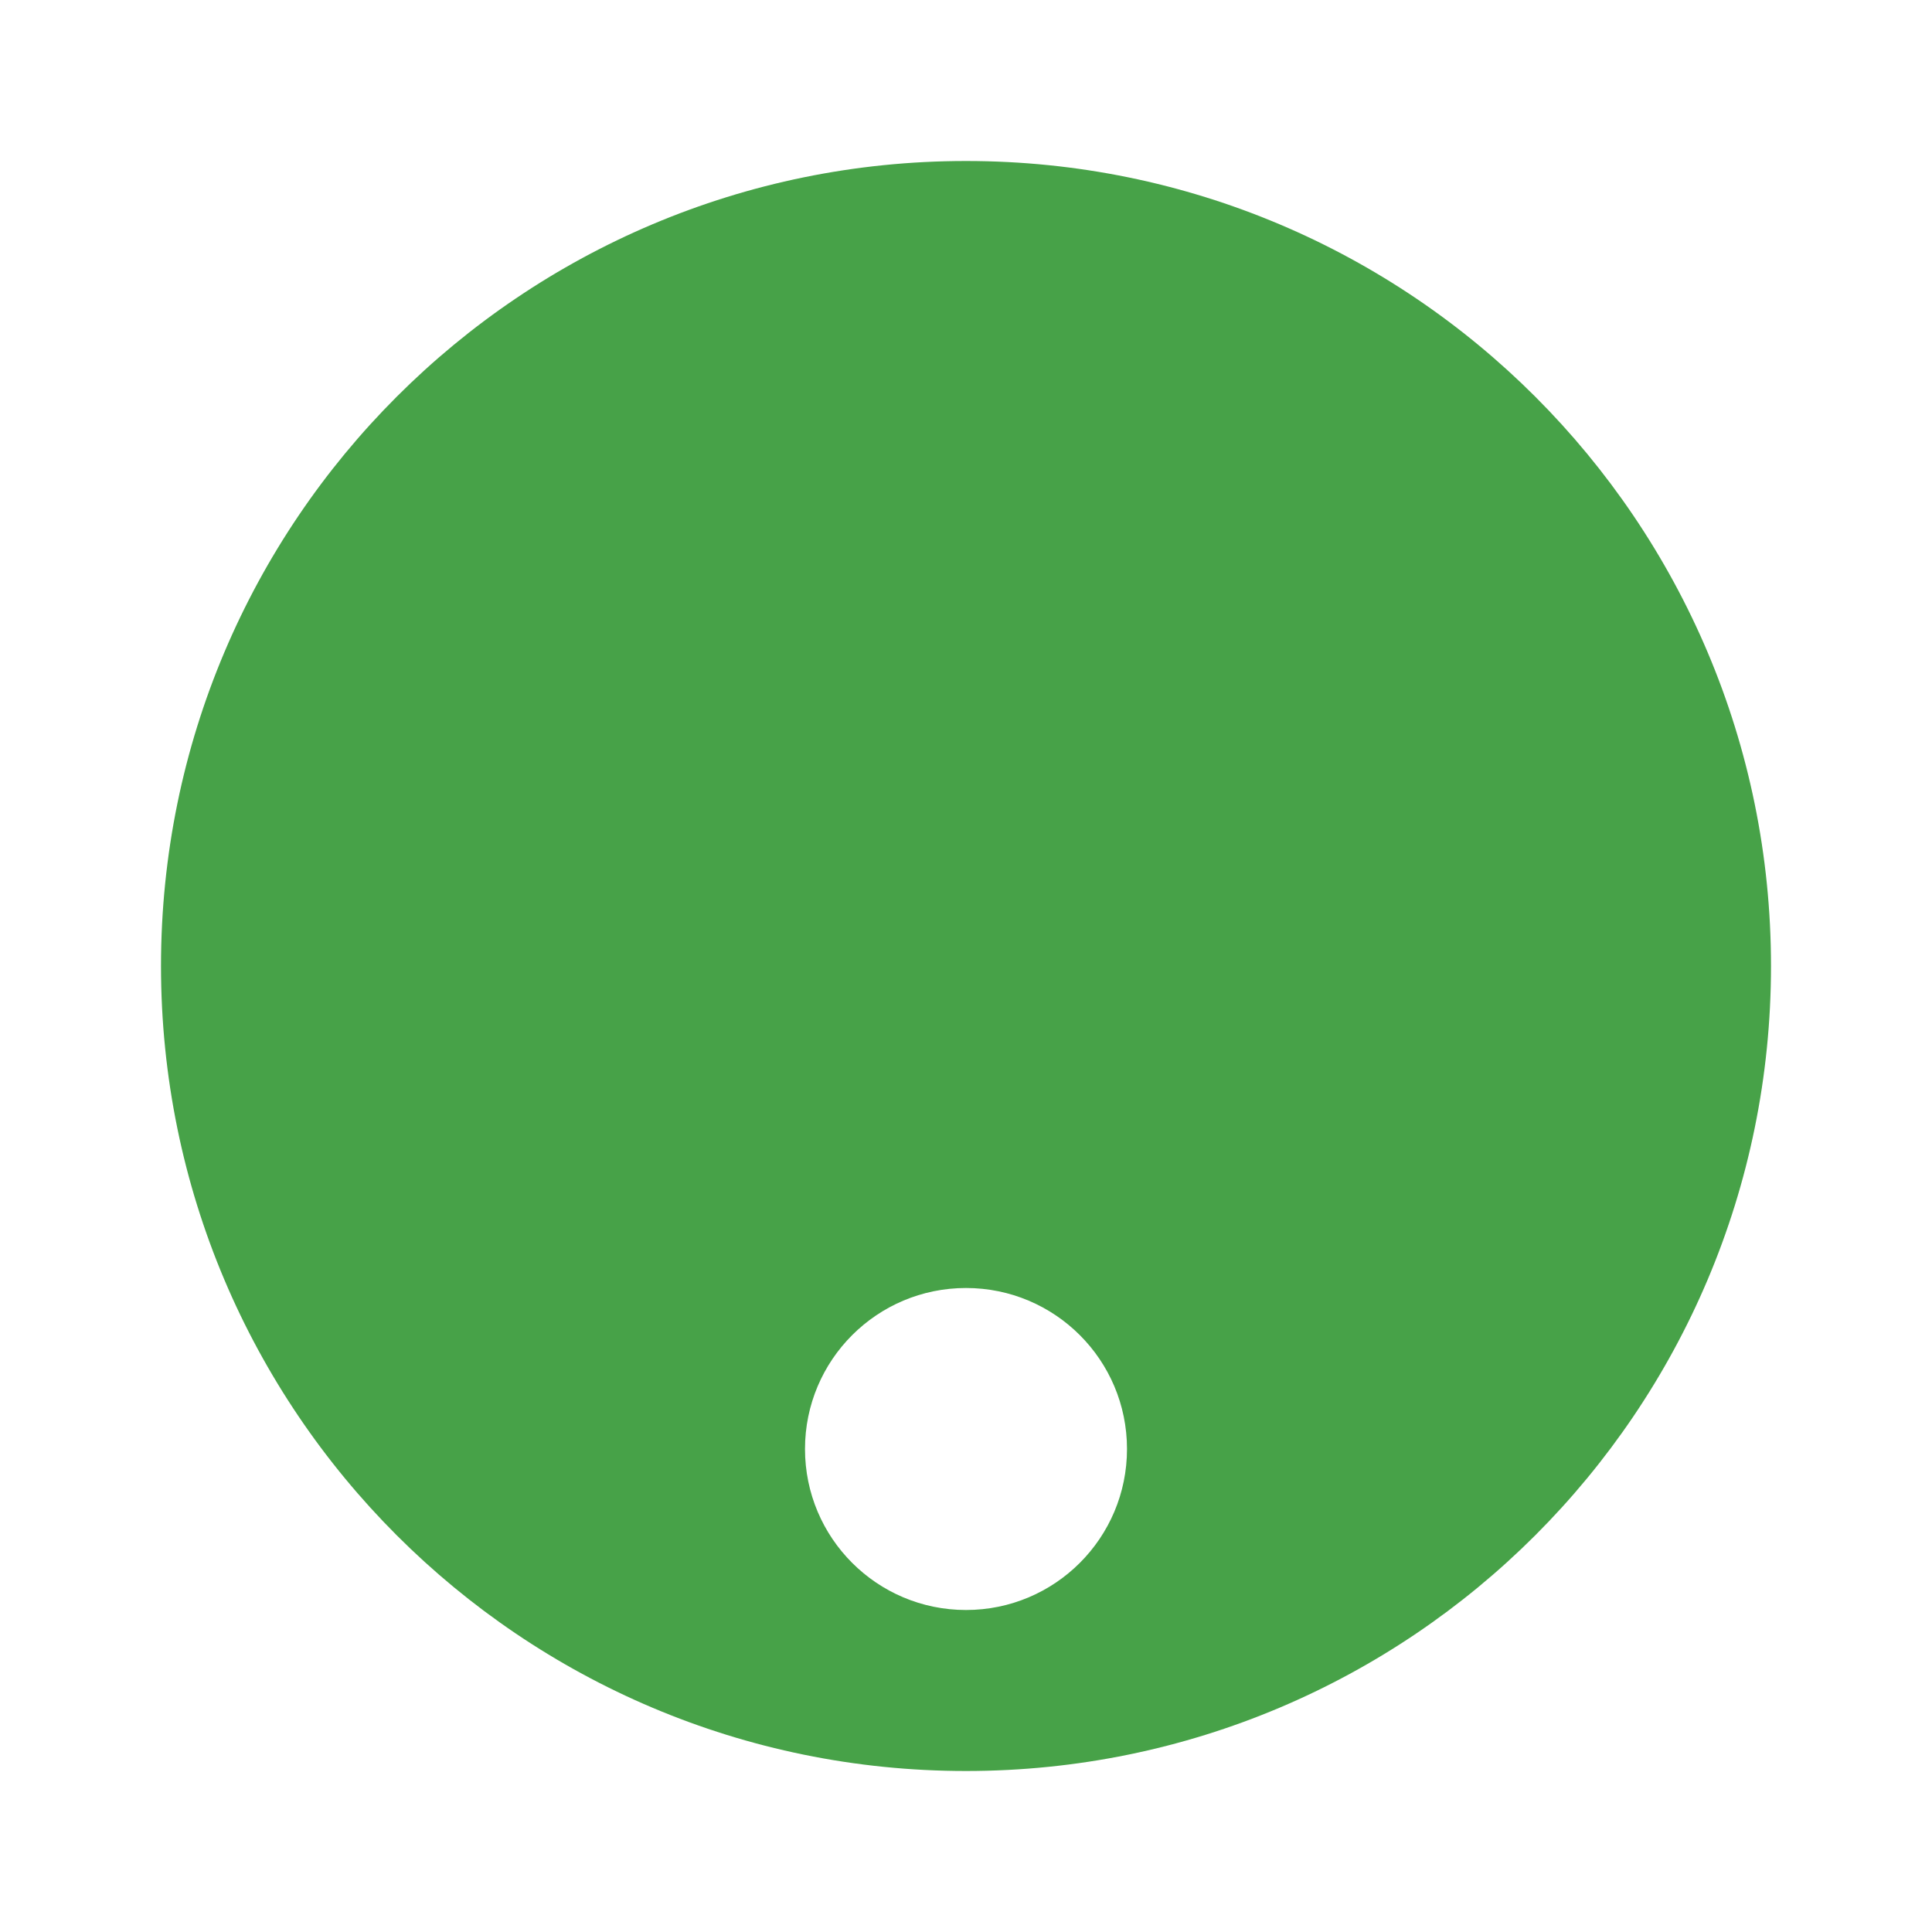
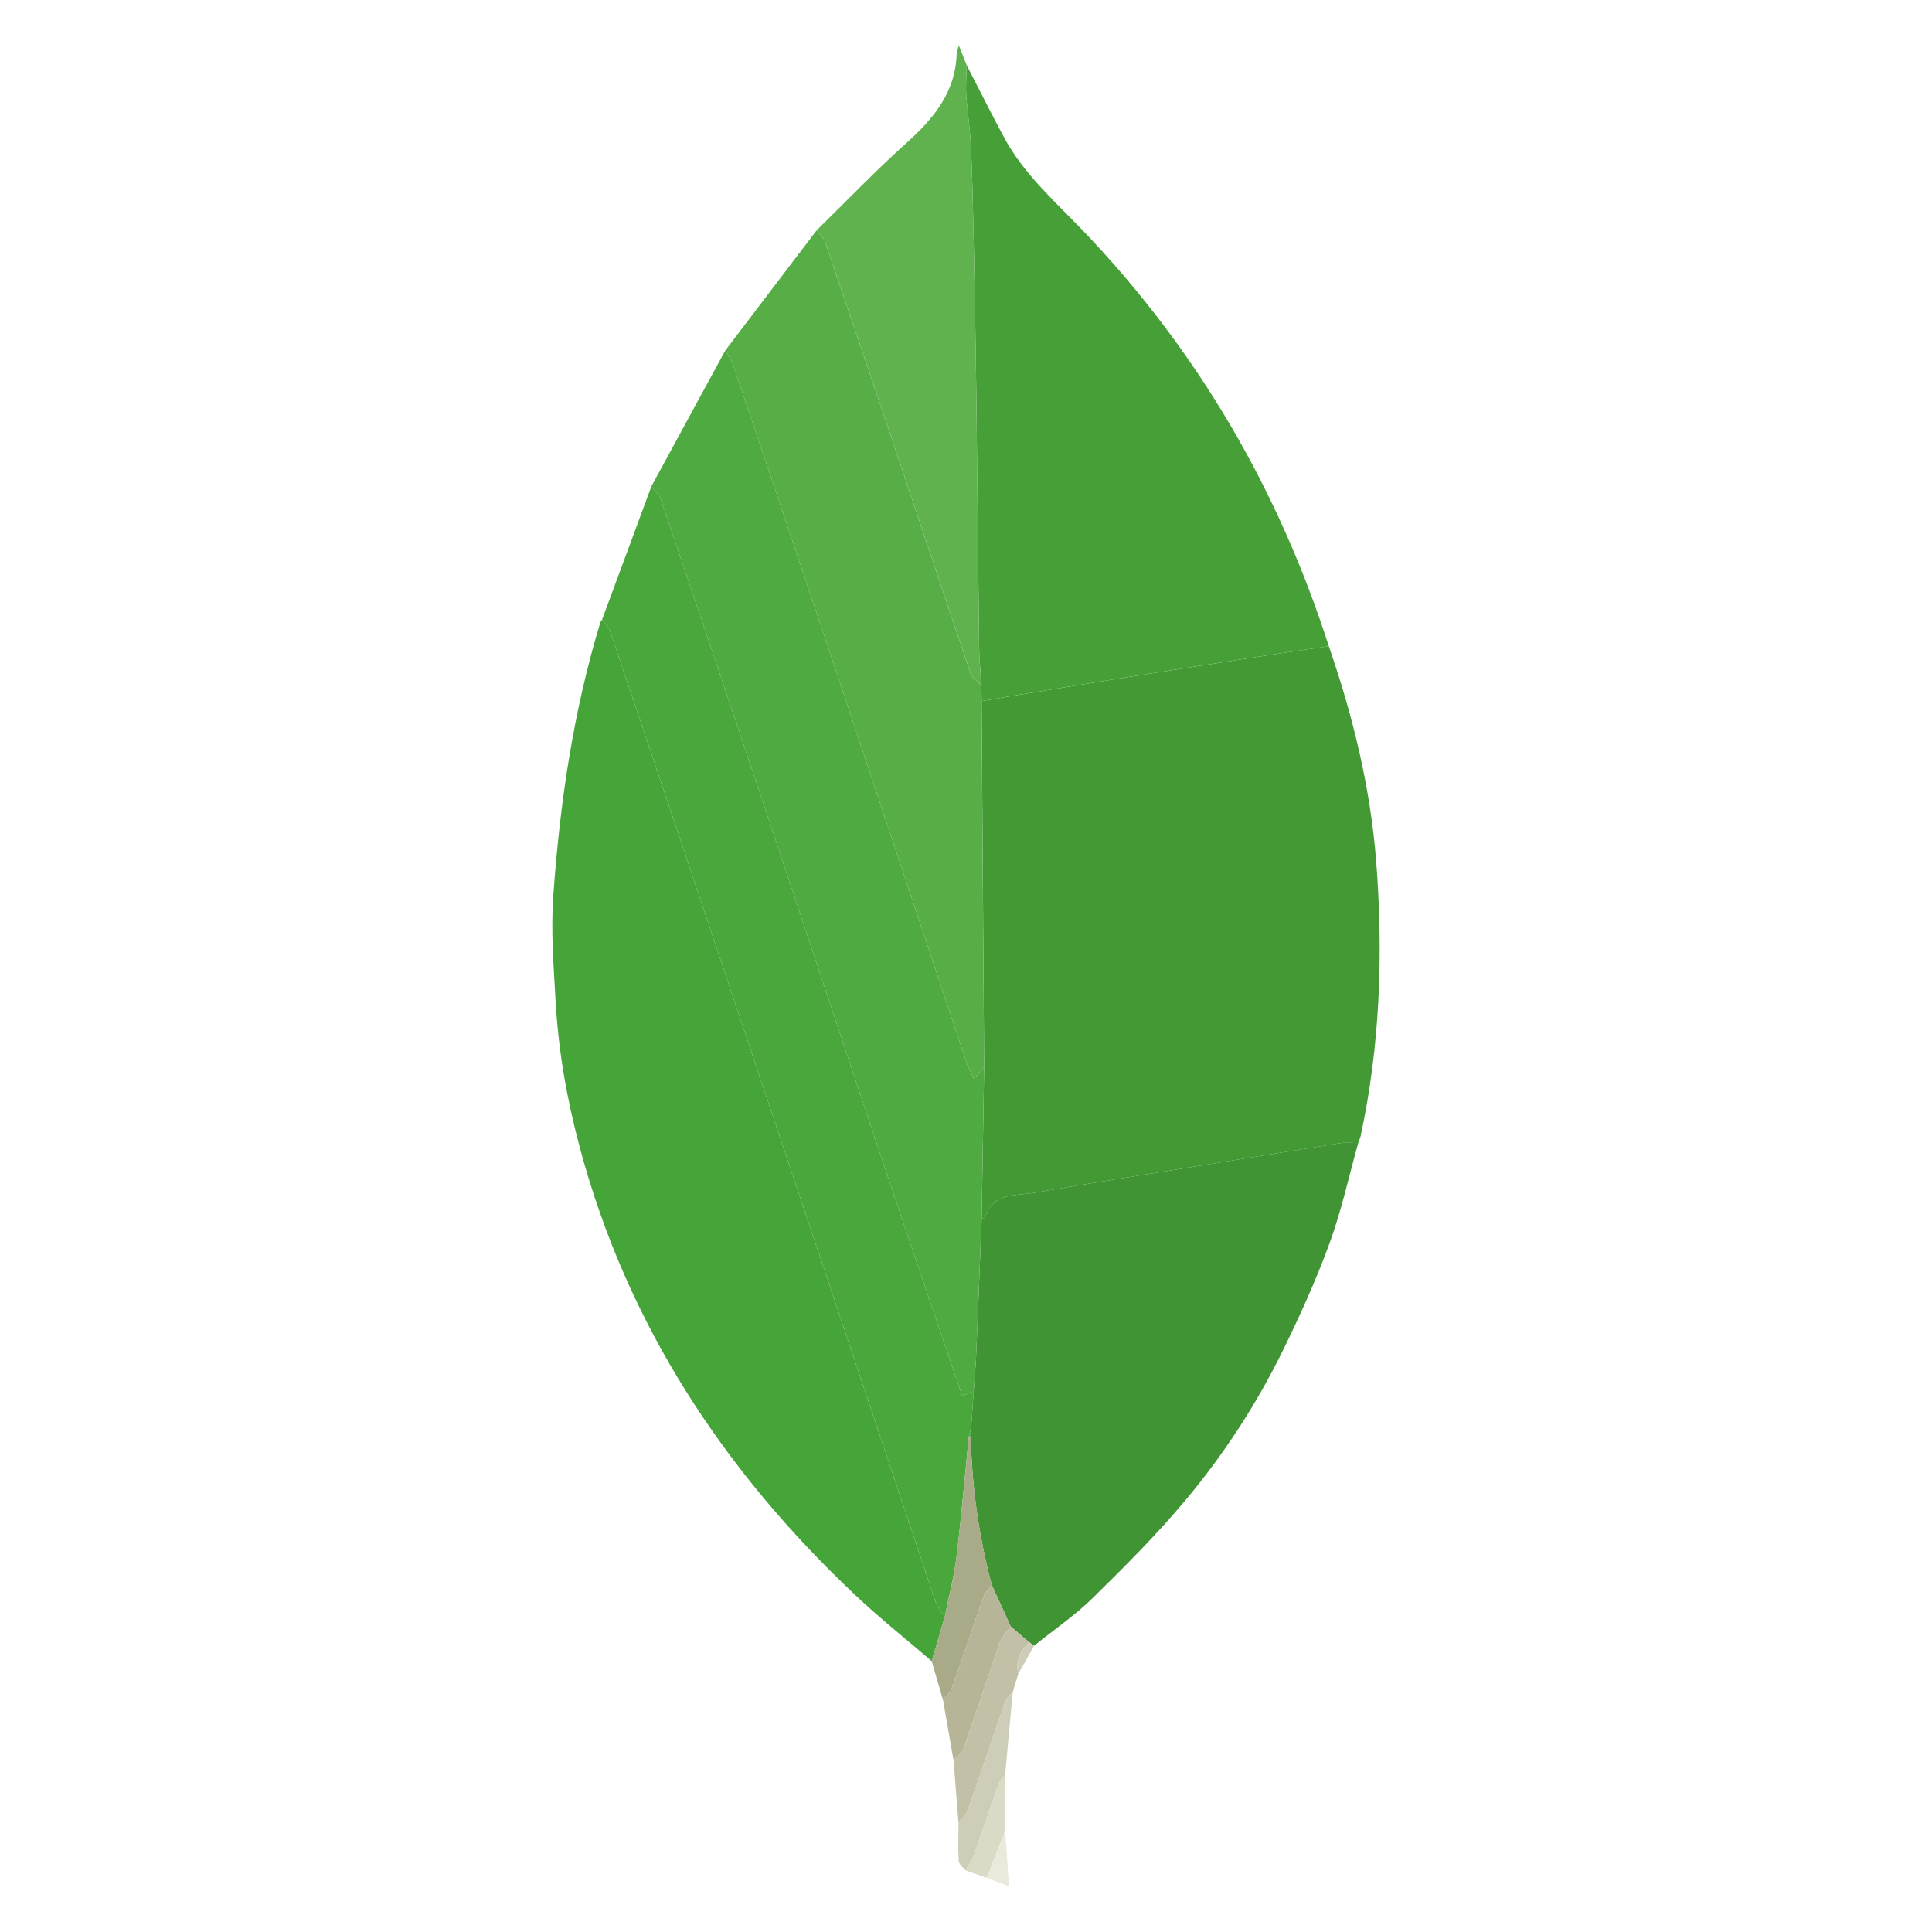
- <svg xmlns="http://www.w3.org/2000/svg" viewBox="0 0 48 48" fill="#47A248">
-   <path d="M24,4C12.95,4,4,12.95,4,24s8.95,20,20,20s20-8.95,20-20S35.05,4,24,4z M24,40c-2.21,0-4-1.79-4-4s1.79-4,4-4s4,1.79,4,4S26.21,40,24,40z" />
+ <svg xmlns="http://www.w3.org/2000/svg" viewBox="0 0 128 128">
+   <path fill-rule="evenodd" clip-rule="evenodd" fill="#439934" d="M88.038 42.812c1.605 4.643 2.761 9.383 3.141 14.296.472 6.095.256 12.147-1.029 18.142-.035.165-.109.32-.164.48-.403.001-.814-.049-1.208.012-3.329.523-6.655 1.065-9.981 1.604-3.438.557-6.881 1.092-10.313 1.687-1.216.21-2.721-.041-3.212 1.641-.014.046-.154.054-.235.08l.166-10.051-.169-24.252 1.602-.275c2.62-.429 5.24-.864 7.862-1.281 3.129-.497 6.261-.98 9.392-1.465 1.381-.215 2.764-.412 4.148-.618z" />
+   <path fill-rule="evenodd" clip-rule="evenodd" fill="#45A538" d="M61.729 110.054c-1.69-1.453-3.439-2.842-5.059-4.37-8.717-8.222-15.093-17.899-18.233-29.566-.865-3.211-1.442-6.474-1.627-9.792-.13-2.322-.318-4.665-.154-6.975.437-6.144 1.325-12.229 3.127-18.147l.099-.138c.175.233.427.439.516.702 1.759 5.18 3.505 10.364 5.242 15.551 5.458 16.3 10.909 32.604 16.376 48.9.107.318.384.579.583.866l-.87 2.969z" />
+   <path fill-rule="evenodd" clip-rule="evenodd" fill="#46A037" d="M88.038 42.812c-1.384.206-2.768.403-4.149.616-3.131.485-6.263.968-9.392 1.465-2.622.417-5.242.852-7.862 1.281l-1.602.275-.012-1.045c-.053-.859-.144-1.717-.154-2.576-.069-5.478-.112-10.956-.18-16.434-.042-3.429-.105-6.857-.175-10.285-.043-2.13-.089-4.261-.185-6.388-.052-1.143-.236-2.28-.311-3.423-.042-.657.016-1.319.029-1.979.817 1.583 1.616 3.178 2.456 4.749 1.327 2.484 3.441 4.314 5.344 6.311 7.523 7.892 12.864 17.068 16.193 27.433z" />
+   <path fill-rule="evenodd" clip-rule="evenodd" fill="#409433" d="M65.036 80.753c.081-.026.222-.034.235-.08.491-1.682 1.996-1.431 3.212-1.641 3.432-.594 6.875-1.13 10.313-1.687 3.326-.539 6.652-1.081 9.981-1.604.394-.062.805-.011 1.208-.012-.622 2.22-1.112 4.488-1.901 6.647-.896 2.449-1.98 4.839-3.131 7.182a49.142 49.142 0 01-6.353 9.763c-1.919 2.308-4.058 4.441-6.202 6.548-1.185 1.165-2.582 2.114-3.882 3.161l-.337-.23-1.214-1.038-1.256-2.753a41.402 41.402 0 01-1.394-9.838l.023-.561.171-2.426c.057-.828.133-1.655.168-2.485.129-2.982.241-5.964.359-8.946z" />
+   <path fill-rule="evenodd" clip-rule="evenodd" fill="#4FAA41" d="M65.036 80.753c-.118 2.982-.23 5.964-.357 8.947-.035.83-.111 1.657-.168 2.485l-.765.289c-1.699-5.002-3.399-9.951-5.062-14.913-2.75-8.209-5.467-16.431-8.213-24.642a4498.887 4498.887 0 00-6.7-19.867c-.105-.31-.407-.552-.617-.826l4.896-9.002c.168.292.39.565.496.879a6167.476 6167.476 0 016.768 20.118c2.916 8.73 5.814 17.467 8.728 26.198.116.349.308.671.491 1.062l.67-.78-.167 10.052z" />
+   <path fill-rule="evenodd" clip-rule="evenodd" fill="#4AA73C" d="M43.155 32.227c.21.274.511.516.617.826a4498.887 4498.887 0 016.7 19.867c2.746 8.211 5.463 16.433 8.213 24.642 1.662 4.961 3.362 9.911 5.062 14.913l.765-.289-.171 2.426-.155.559c-.266 2.656-.49 5.318-.814 7.968-.163 1.328-.509 2.632-.772 3.947-.198-.287-.476-.548-.583-.866-5.467-16.297-10.918-32.6-16.376-48.9a3888.972 3888.972 0 00-5.242-15.551c-.089-.263-.34-.469-.516-.702l3.272-8.84z" />
+   <path fill-rule="evenodd" clip-rule="evenodd" fill="#57AE47" d="M65.202 70.702l-.67.78c-.183-.391-.375-.714-.491-1.062-2.913-8.731-5.812-17.468-8.728-26.198a6167.476 6167.476 0 00-6.768-20.118c-.105-.314-.327-.588-.496-.879l6.055-7.965c.191.255.463.482.562.769 1.681 4.921 3.347 9.848 5.003 14.778 1.547 4.604 3.071 9.215 4.636 13.813.105.308.47.526.714.786l.012 1.045c.058 8.082.115 16.167.171 24.251z" />
+   <path fill-rule="evenodd" clip-rule="evenodd" fill="#60B24F" d="M65.021 45.404c-.244-.26-.609-.478-.714-.786-1.565-4.598-3.089-9.209-4.636-13.813-1.656-4.93-3.322-9.856-5.003-14.778-.099-.287-.371-.514-.562-.769 1.969-1.928 3.877-3.925 5.925-5.764 1.821-1.634 3.285-3.386 3.352-5.968.003-.107.059-.214.145-.514l.519 1.306c-.013.661-.072 1.322-.029 1.979.075 1.143.259 2.28.311 3.423.096 2.127.142 4.258.185 6.388.069 3.428.132 6.856.175 10.285.067 5.478.111 10.956.18 16.434.008.861.098 1.718.152 2.577z" />
+   <path fill-rule="evenodd" clip-rule="evenodd" fill="#A9AA88" d="M62.598 107.085c.263-1.315.609-2.62.772-3.947.325-2.649.548-5.312.814-7.968l.066-.01.066.011a41.402 41.402 0 001.394 9.838c-.176.232-.425.439-.518.701-.727 2.05-1.412 4.116-2.143 6.166-.1.28-.378.498-.574.744l-.747-2.566.87-2.969z" />
+   <path fill-rule="evenodd" clip-rule="evenodd" fill="#B6B598" d="M62.476 112.621c.196-.246.475-.464.574-.744.731-2.05 1.417-4.115 2.143-6.166.093-.262.341-.469.518-.701l1.255 2.754c-.248.352-.59.669-.728 1.061l-2.404 7.059c-.099.283-.437.483-.663.722l-.695-3.985z" />
+   <path fill-rule="evenodd" clip-rule="evenodd" fill="#C2C1A7" d="M63.171 116.605c.227-.238.564-.439.663-.722l2.404-7.059c.137-.391.48-.709.728-1.061l1.215 1.037c-.587.58-.913 1.25-.717 2.097l-.369 1.208c-.168.207-.411.387-.494.624-.839 2.403-1.64 4.819-2.485 7.222-.107.305-.404.544-.614.812-.109-1.387-.22-2.771-.331-4.158z" />
+   <path fill-rule="evenodd" clip-rule="evenodd" fill="#CECDB7" d="M63.503 120.763c.209-.269.506-.508.614-.812.845-2.402 1.646-4.818 2.485-7.222.083-.236.325-.417.494-.624l-.509 5.545c-.136.157-.333.294-.398.477-.575 1.614-1.117 3.24-1.694 4.854-.119.333-.347.627-.525.938-.158-.207-.441-.407-.454-.623-.051-.841-.016-1.688-.013-2.533z" />
+   <path fill-rule="evenodd" clip-rule="evenodd" fill="#DBDAC7" d="M63.969 123.919c.178-.312.406-.606.525-.938.578-1.613 1.119-3.239 1.694-4.854.065-.183.263-.319.398-.477l.012 3.64-1.218 3.124-1.411-.495z" />
+   <path fill-rule="evenodd" clip-rule="evenodd" fill="#EBE9DC" d="M65.38 124.415l1.218-3.124.251 3.696-1.469-.572z" />
+   <path fill-rule="evenodd" clip-rule="evenodd" fill="#CECDB7" d="M67.464 110.898c-.196-.847.129-1.518.717-2.097l.337.23-1.054 1.867z" />
+   <path fill-rule="evenodd" clip-rule="evenodd" fill="#4FAA41" d="M64.316 95.172l-.066-.011-.066.01.155-.559-.023.56z" />
</svg>
